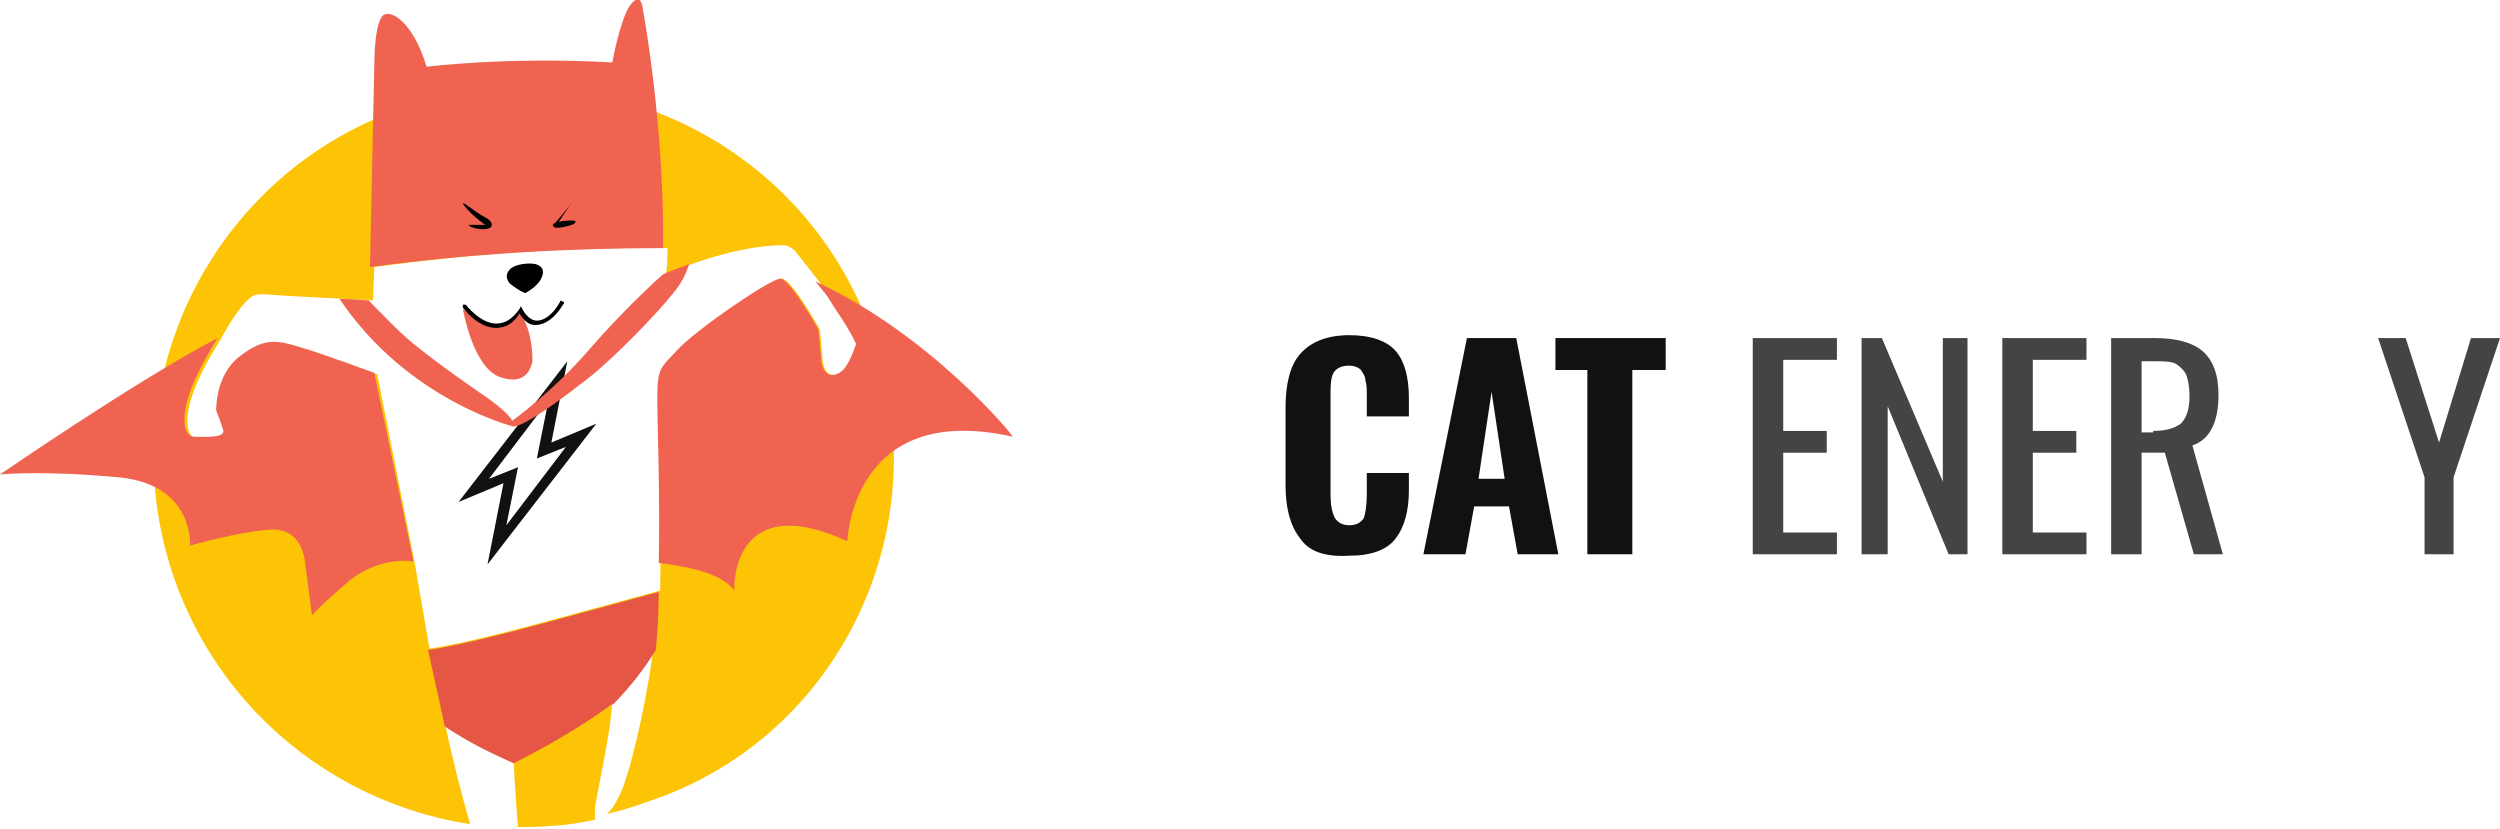
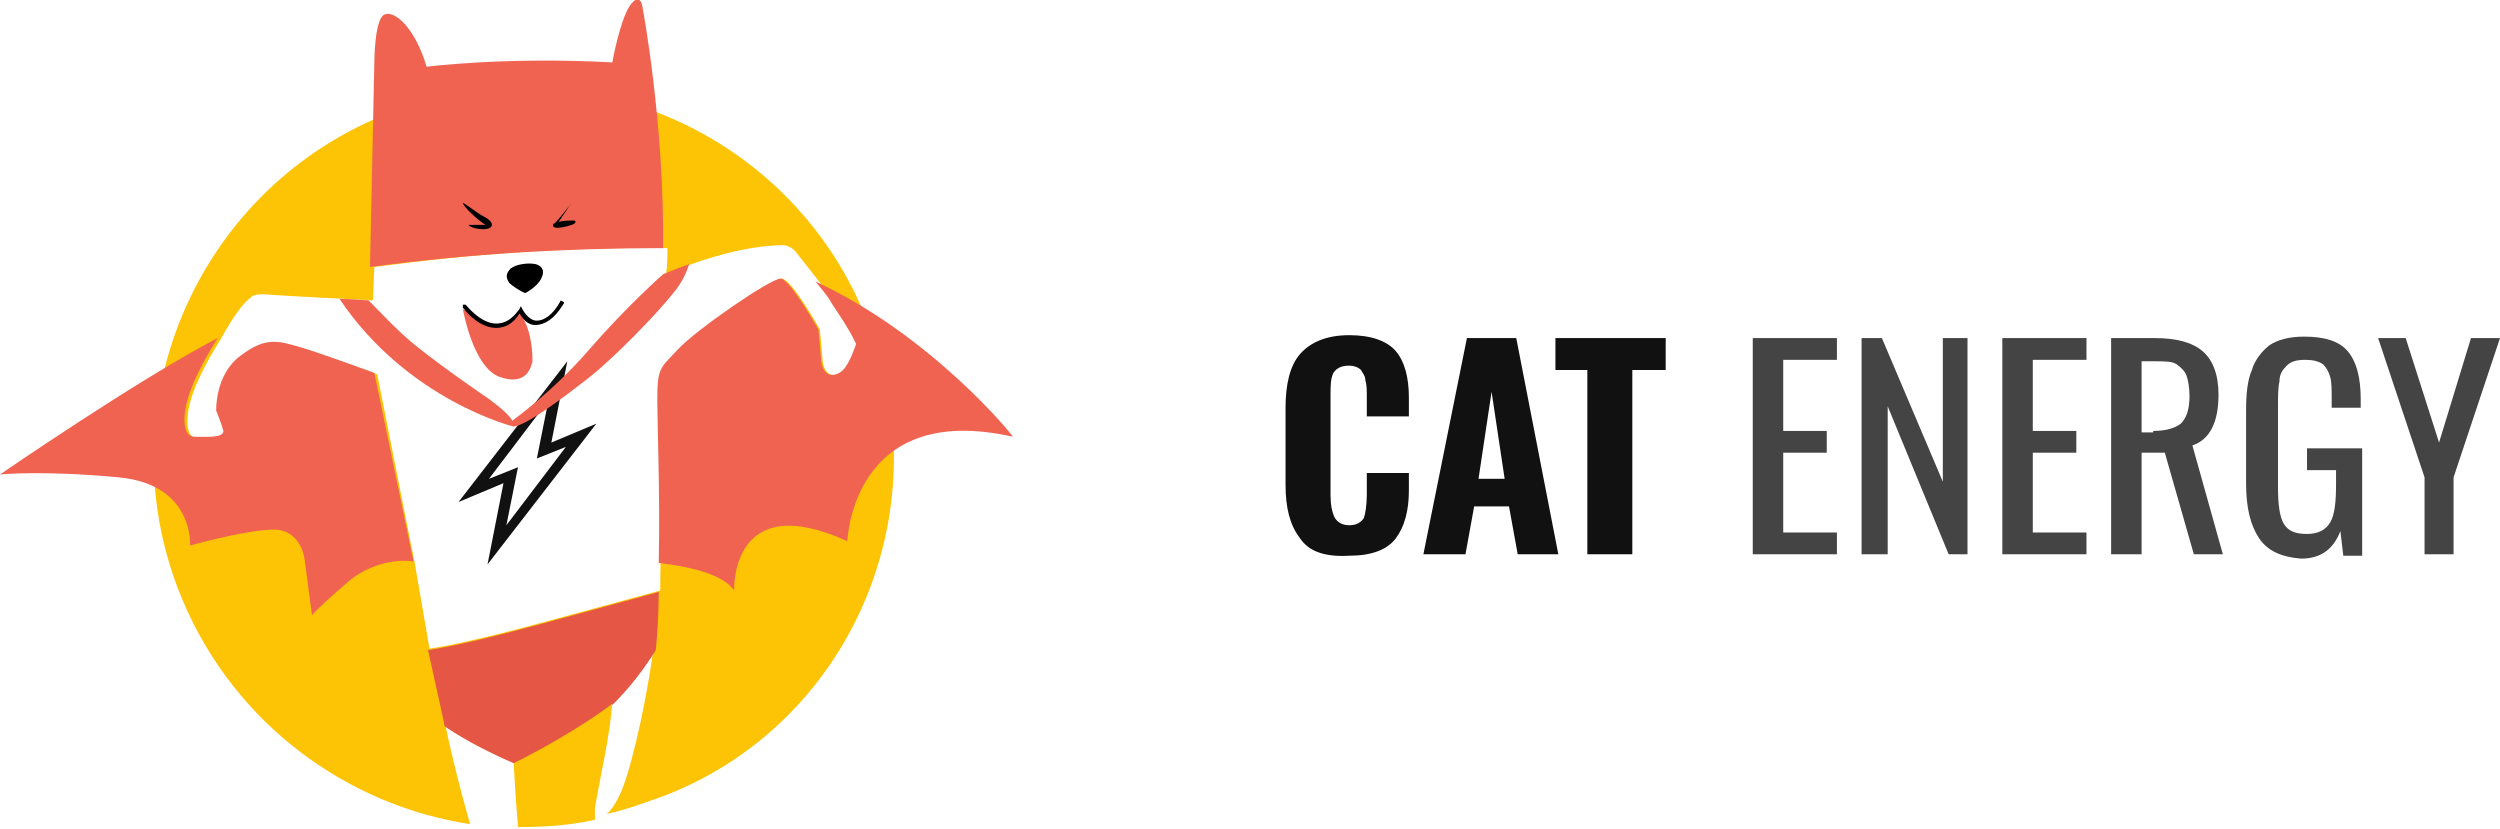
<svg xmlns="http://www.w3.org/2000/svg" version="1.1" id="Layer_2" x="0px" y="0px" viewBox="0 0 172.3 57.1" style="enable-background:new 0 0 172.3 57.1;" xml:space="preserve">
  <style type="text/css">
    .st0 {
      fill: #FDC305;
    }
    .st1 {
      fill: #F06351;
    }
    .st2 {
      fill: #E55645;
    }
    .st3 {
      fill: #111111;
    }
    .st4 {
      fill: #444444;
    }
  </style>
  <path class="st0" d="M59.6,21.7C54.2,8.7,39.3,2.6,26.3,8S7.1,28.4,12.6,41.4c3.6,8.5,11.3,14.1,19.8,15.4c-0.6-2.1-1.2-4.4-1.7-6.8   c1.5,1,3.1,1.8,4.7,2.5c0,0,0,0,0,0c0,0,0.1,2.1,0.3,4.5c1.8,0,3.5-0.1,5.3-0.5c0-0.2,0-0.4,0-0.8c0.3-1.9,1.1-5.2,1.2-7.4   c1.1-1.1,2.1-2.3,2.9-3.7c0,0,0,0,0,0c0,0.1,0,0.3-0.1,0.4c-0.6,4.2-1.7,8.8-2.4,10c-0.2,0.4-0.5,0.9-0.8,1.1   c1.4-0.3,2.7-0.8,4.1-1.3C58.9,49.7,65.1,34.7,59.6,21.7z M58.2,25.5c-0.4,0.4-1.3,0.7-1.5-0.6c-0.1-1.3-0.2-2.2-0.2-2.2   s-1.9-3.4-2.6-3.5c-0.7,0-5.8,3.5-7.1,4.9c-1.2,1.3-1.4,1.2-1.4,3.5c0,1.7,0.2,8.1,0.1,13.1v0v0c0,0-2.2,0.6-8.1,2.2   c-5.9,1.6-7.8,1.8-7.8,1.8l-1-5.8c0,0,0,0,0,0c0,0,0,0,0,0c0,0,0,0,0,0c0,0,0,0,0,0c0,0,0,0,0,0c0,0,0,0,0,0l-2.6-13.1   c0,0-3.8-1.4-5.2-1.8c-1.4-0.4-2.3-0.7-4,0.6c-1.8,1.3-1.7,3.8-1.7,3.8s0.4,1,0.5,1.4c0,0.5-1.2,0.4-2,0.4s-0.9-1.4-0.3-3.1   c0.6-1.7,1.9-3.7,1.9-3.7s1.2-2.3,2.1-2.9c0,0,0.1-0.3,1.2-0.2c1.1,0.1,7.2,0.4,7.2,0.4l0.1-2.3c6.7-0.9,13.4-1.4,20.2-1.3   c0,0.6,0,1.2-0.1,1.8c0,0,4.4-2,8.1-2c0,0,0.4,0,0.8,0.4c0.3,0.4,2.4,3,2.6,3.4c0.2,0.4,1.2,1.7,1.8,3C59,23.7,58.6,25.1,58.2,25.5z   " />
  <path class="st1" d="M56.2,19.4c0.5,0.6,0.9,1.1,1,1.3c0.2,0.4,1.2,1.7,1.8,3c0,0-0.4,1.3-0.9,1.8c-0.4,0.4-1.3,0.7-1.5-0.6   c-0.1-1.3-0.2-2.2-0.2-2.2s-1.9-3.4-2.6-3.5c-0.7,0-5.8,3.5-7.1,4.9c-1.2,1.3-1.4,1.2-1.4,3.5c0,1.5,0.2,6.6,0.1,11.2   c1.8,0.2,4.4,0.7,5.2,1.9c0,0-0.3-7.1,7.8-3.4c0,0,0.3-9.7,11.4-7.2C69.9,30.1,64.2,23.1,56.2,19.4z" />
  <path class="st1" d="M45.7,17.1c0.1-8.5-1.4-16.5-1.4-16.5s-0.1-1.3-0.9-0.2c-0.7,1.1-1.2,3.9-1.2,3.9c-7.4-0.4-12.8,0.3-12.8,0.3   c-0.8-2.7-2.2-3.9-2.9-3.6c-0.7,0.3-0.7,3.3-0.7,3.3l-0.3,14.1C32.2,17.5,39,17.1,45.7,17.1z" />
  <path class="st2" d="M45.2,44.8c0.1-1.1,0.2-2.5,0.2-4c0,0-2.2,0.6-8.1,2.2c-5.9,1.6-7.8,1.8-7.8,1.8l1.1,5c0,0.1,0,0.2,0.1,0.3   c1.5,1,3.1,1.8,4.7,2.5c4.4-2.2,6.8-4.1,6.8-4.1c0,0,0,0,0,0.1C43.4,47.4,44.4,46.1,45.2,44.8z" />
  <path d="M31.9,14c0-0.1,1,0.7,1.4,0.9s0.6,0.4,0.6,0.6s-0.3,0.3-0.6,0.3s-0.9-0.1-1-0.3c0,0,0.6,0,0.9,0h0.3   C33.5,15.6,32.1,14.5,31.9,14z" />
  <path d="M39.3,14.1c0,0-1,1.3-1.1,1.3s-0.2,0.3,0.2,0.3s1.1-0.2,1.2-0.3s0.1-0.2-0.1-0.2c-0.2,0-0.7,0-1,0.1L39.3,14.1   C39.4,14.1,39.4,14,39.3,14.1z" />
  <path d="M36.2,20.2c0,0,0.8-0.4,1.1-1s0-0.9-0.4-1c-0.5-0.1-1.3,0-1.7,0.3c-0.4,0.4-0.3,0.7-0.1,1C35.3,19.7,35.9,20.1,36.2,20.2z" />
  <path class="st1" d="M35.8,21.4c0,0-0.2,0.4-0.5,0.6c-0.2,0.2-0.6,0.4-1,0.4c-0.6,0-1.1-0.2-1.5-0.4c-0.2-0.1-0.4-0.3-0.5-0.4   c-0.2-0.2-0.4-0.3-0.4-0.3s0.7,4.1,2.6,4.7c1.8,0.6,2.1-0.7,2.2-1.1c0-0.3,0-2.1-0.8-3.2C35.9,21.4,35.9,21.6,35.8,21.4z" />
  <g>
    <path d="M34.2,22.6C34.1,22.6,34.1,22.6,34.2,22.6c-1.3,0-2.3-1.4-2.3-1.4c0-0.1,0-0.2,0-0.2c0.1,0,0.2,0,0.2,0c0,0,1,1.3,2.1,1.3     c0,0,0,0,0,0c0.6,0,1.1-0.3,1.6-1l0.1-0.2l0.1,0.2c0,0,0.4,0.8,1,0.8c0.5,0,1.1-0.4,1.6-1.3c0-0.1,0.1-0.1,0.2,0     c0.1,0,0.1,0.1,0,0.2c-0.6,1-1.3,1.4-1.9,1.4c-0.6,0-0.9-0.5-1.1-0.8C35.4,22.3,34.8,22.6,34.2,22.6z" />
  </g>
  <path class="st3" d="M41.1,29.2l-3.1,1.3l1.1-5.6l-7.5,9.7l3.1-1.3l-1.1,5.6L41.1,29.2z M33.7,33l4.1-5.4l-0.8,4l2-0.8l-4.1,5.4   l0.8-4L33.7,33z" />
  <path class="st1" d="M45.7,18.9c0,0-2.5,2.2-5.1,5.2c-2.5,2.9-5.3,4.9-5.3,4.9c-0.2-0.5-1.6-1.5-1.6-1.5s-3.1-2.1-5.2-3.8   c-1.2-1-2.3-2.2-3.1-3c-0.3,0-1.1-0.1-2-0.1c4.7,7,12,8.8,12,8.8c0.9-0.1,3.3-1.9,5.1-3.3s4.8-4.5,5.9-5.9c0.6-0.7,0.9-1.4,1.1-2   C46.4,18.6,45.7,18.9,45.7,18.9z" />
  <path class="st1" d="M25.8,25.7c0,0-3.8-1.4-5.2-1.8c-1.4-0.4-2.3-0.7-4,0.6c-1.8,1.3-1.7,3.8-1.7,3.8s0.4,1,0.5,1.4   c0,0.5-1.2,0.4-2,0.4s-0.9-1.4-0.3-3.1c0.6-1.7,1.9-3.7,1.9-3.7c-5.4,2.8-15,9.4-15,9.4s2.9-0.3,8.2,0.2c5.2,0.5,4.9,4.7,4.9,4.7   s3.5-1,5.6-1.1c2.1-0.1,2.3,2.1,2.3,2.1l0.5,3.8c0,0,0.5-0.6,2.6-2.4c1.9-1.5,3.9-1.4,4.4-1.3c0,0,0,0,0,0L25.8,25.7z" />
  <g>
    <path class="st3" d="M89.6,37.1c-0.7-0.9-1-2.1-1-3.7v-5.3c0-1.6,0.3-2.9,1-3.7c0.7-0.8,1.8-1.3,3.4-1.3c1.5,0,2.6,0.4,3.2,1.1     c0.6,0.7,0.9,1.8,0.9,3.2v1.3h-2.9v-1.4c0-0.4,0-0.8-0.1-1.1c0-0.3-0.2-0.5-0.3-0.7c-0.2-0.2-0.5-0.3-0.8-0.3     c-0.6,0-0.9,0.2-1.1,0.5c-0.2,0.4-0.2,0.9-0.2,1.6v6.8c0,0.7,0.1,1.2,0.3,1.6c0.2,0.3,0.5,0.5,1,0.5c0.5,0,0.8-0.2,1-0.5     c0.1-0.3,0.2-0.9,0.2-1.6v-1.5h2.9v1.2c0,1.4-0.3,2.5-0.9,3.3c-0.6,0.8-1.7,1.2-3.2,1.2C91.3,38.4,90.2,38,89.6,37.1z" />
    <path class="st3" d="M101.1,23.3h3.4l2.9,14.9h-2.8l-0.6-3.3h-2.4l-0.6,3.3h-2.9L101.1,23.3z M103.7,33l-0.9-6l-0.9,6H103.7z" />
    <path class="st3" d="M109.5,25.5h-2.3v-2.2h7.6v2.2h-2.3v12.7h-3.1V25.5z" />
    <path class="st4" d="M120.8,23.3h5.8v1.5h-3.7v4.9h3v1.5h-3v5.5h3.7v1.5h-5.8V23.3z" />
    <path class="st4" d="M128.3,23.3h1.4l4.2,9.9v-9.9h1.7v14.9h-1.3L130.1,28v10.2h-1.8V23.3z" />
    <path class="st4" d="M138,23.3h5.8v1.5h-3.7v4.9h3v1.5h-3v5.5h3.7v1.5H138V23.3z" />
    <path class="st4" d="M145.5,23.3h3c1.5,0,2.6,0.3,3.3,0.9c0.7,0.6,1.1,1.6,1.1,3c0,1.9-0.6,3.1-1.8,3.5l2.1,7.5h-2l-2-7h-1.6v7     h-2.1V23.3z M148.4,29.7c0.9,0,1.5-0.2,1.9-0.5c0.4-0.4,0.6-1,0.6-1.9c0-0.6-0.1-1.1-0.2-1.4c-0.1-0.3-0.4-0.6-0.7-0.8     c-0.3-0.2-0.8-0.2-1.5-0.2h-0.9v4.9H148.4z" />
-     <path display="none" class="st4" d="M155.7,37.1c-0.6-0.9-0.9-2.1-0.9-3.8v-5c0-1.2,0.1-2.1,0.4-2.8c0.2-0.7,0.7-1.3,1.2-1.7     c0.6-0.4,1.4-0.6,2.4-0.6c1.4,0,2.4,0.3,3,1c0.6,0.7,0.9,1.8,0.9,3.3v0.6h-2v-0.5c0-0.7,0-1.3-0.1-1.6c-0.1-0.4-0.3-0.7-0.5-0.9     c-0.3-0.2-0.7-0.3-1.2-0.3c-0.6,0-1,0.1-1.3,0.4c-0.3,0.3-0.5,0.6-0.5,1.1c-0.1,0.4-0.1,1-0.1,1.8v5.5c0,1.1,0.1,2,0.4,2.5     c0.3,0.5,0.8,0.7,1.6,0.7c0.8,0,1.3-0.3,1.6-0.8c0.3-0.5,0.4-1.4,0.4-2.6v-1H159v-1.5h3.8v7.4h-1.3l-0.2-1.7     c-0.5,1.3-1.4,1.9-2.7,1.9C157.3,38.4,156.3,38,155.7,37.1z" />
+     <path class="st4" d="M155.7,37.1c-0.6-0.9-0.9-2.1-0.9-3.8v-5c0-1.2,0.1-2.1,0.4-2.8c0.2-0.7,0.7-1.3,1.2-1.7     c0.6-0.4,1.4-0.6,2.4-0.6c1.4,0,2.4,0.3,3,1c0.6,0.7,0.9,1.8,0.9,3.3v0.6h-2v-0.5c0-0.7,0-1.3-0.1-1.6c-0.1-0.4-0.3-0.7-0.5-0.9     c-0.3-0.2-0.7-0.3-1.2-0.3c-0.6,0-1,0.1-1.3,0.4c-0.3,0.3-0.5,0.6-0.5,1.1c-0.1,0.4-0.1,1-0.1,1.8v5.5c0,1.1,0.1,2,0.4,2.5     c0.3,0.5,0.8,0.7,1.6,0.7c0.8,0,1.3-0.3,1.6-0.8c0.3-0.5,0.4-1.4,0.4-2.6v-1H159v-1.5h3.8v7.4h-1.3l-0.2-1.7     c-0.5,1.3-1.4,1.9-2.7,1.9C157.3,38.4,156.3,38,155.7,37.1z" />
    <path class="st4" d="M167.1,32.9l-3.2-9.6h1.9l2.3,7.2l2.2-7.2h2l-3.2,9.6v5.3h-2V32.9z" />
  </g>
</svg>
